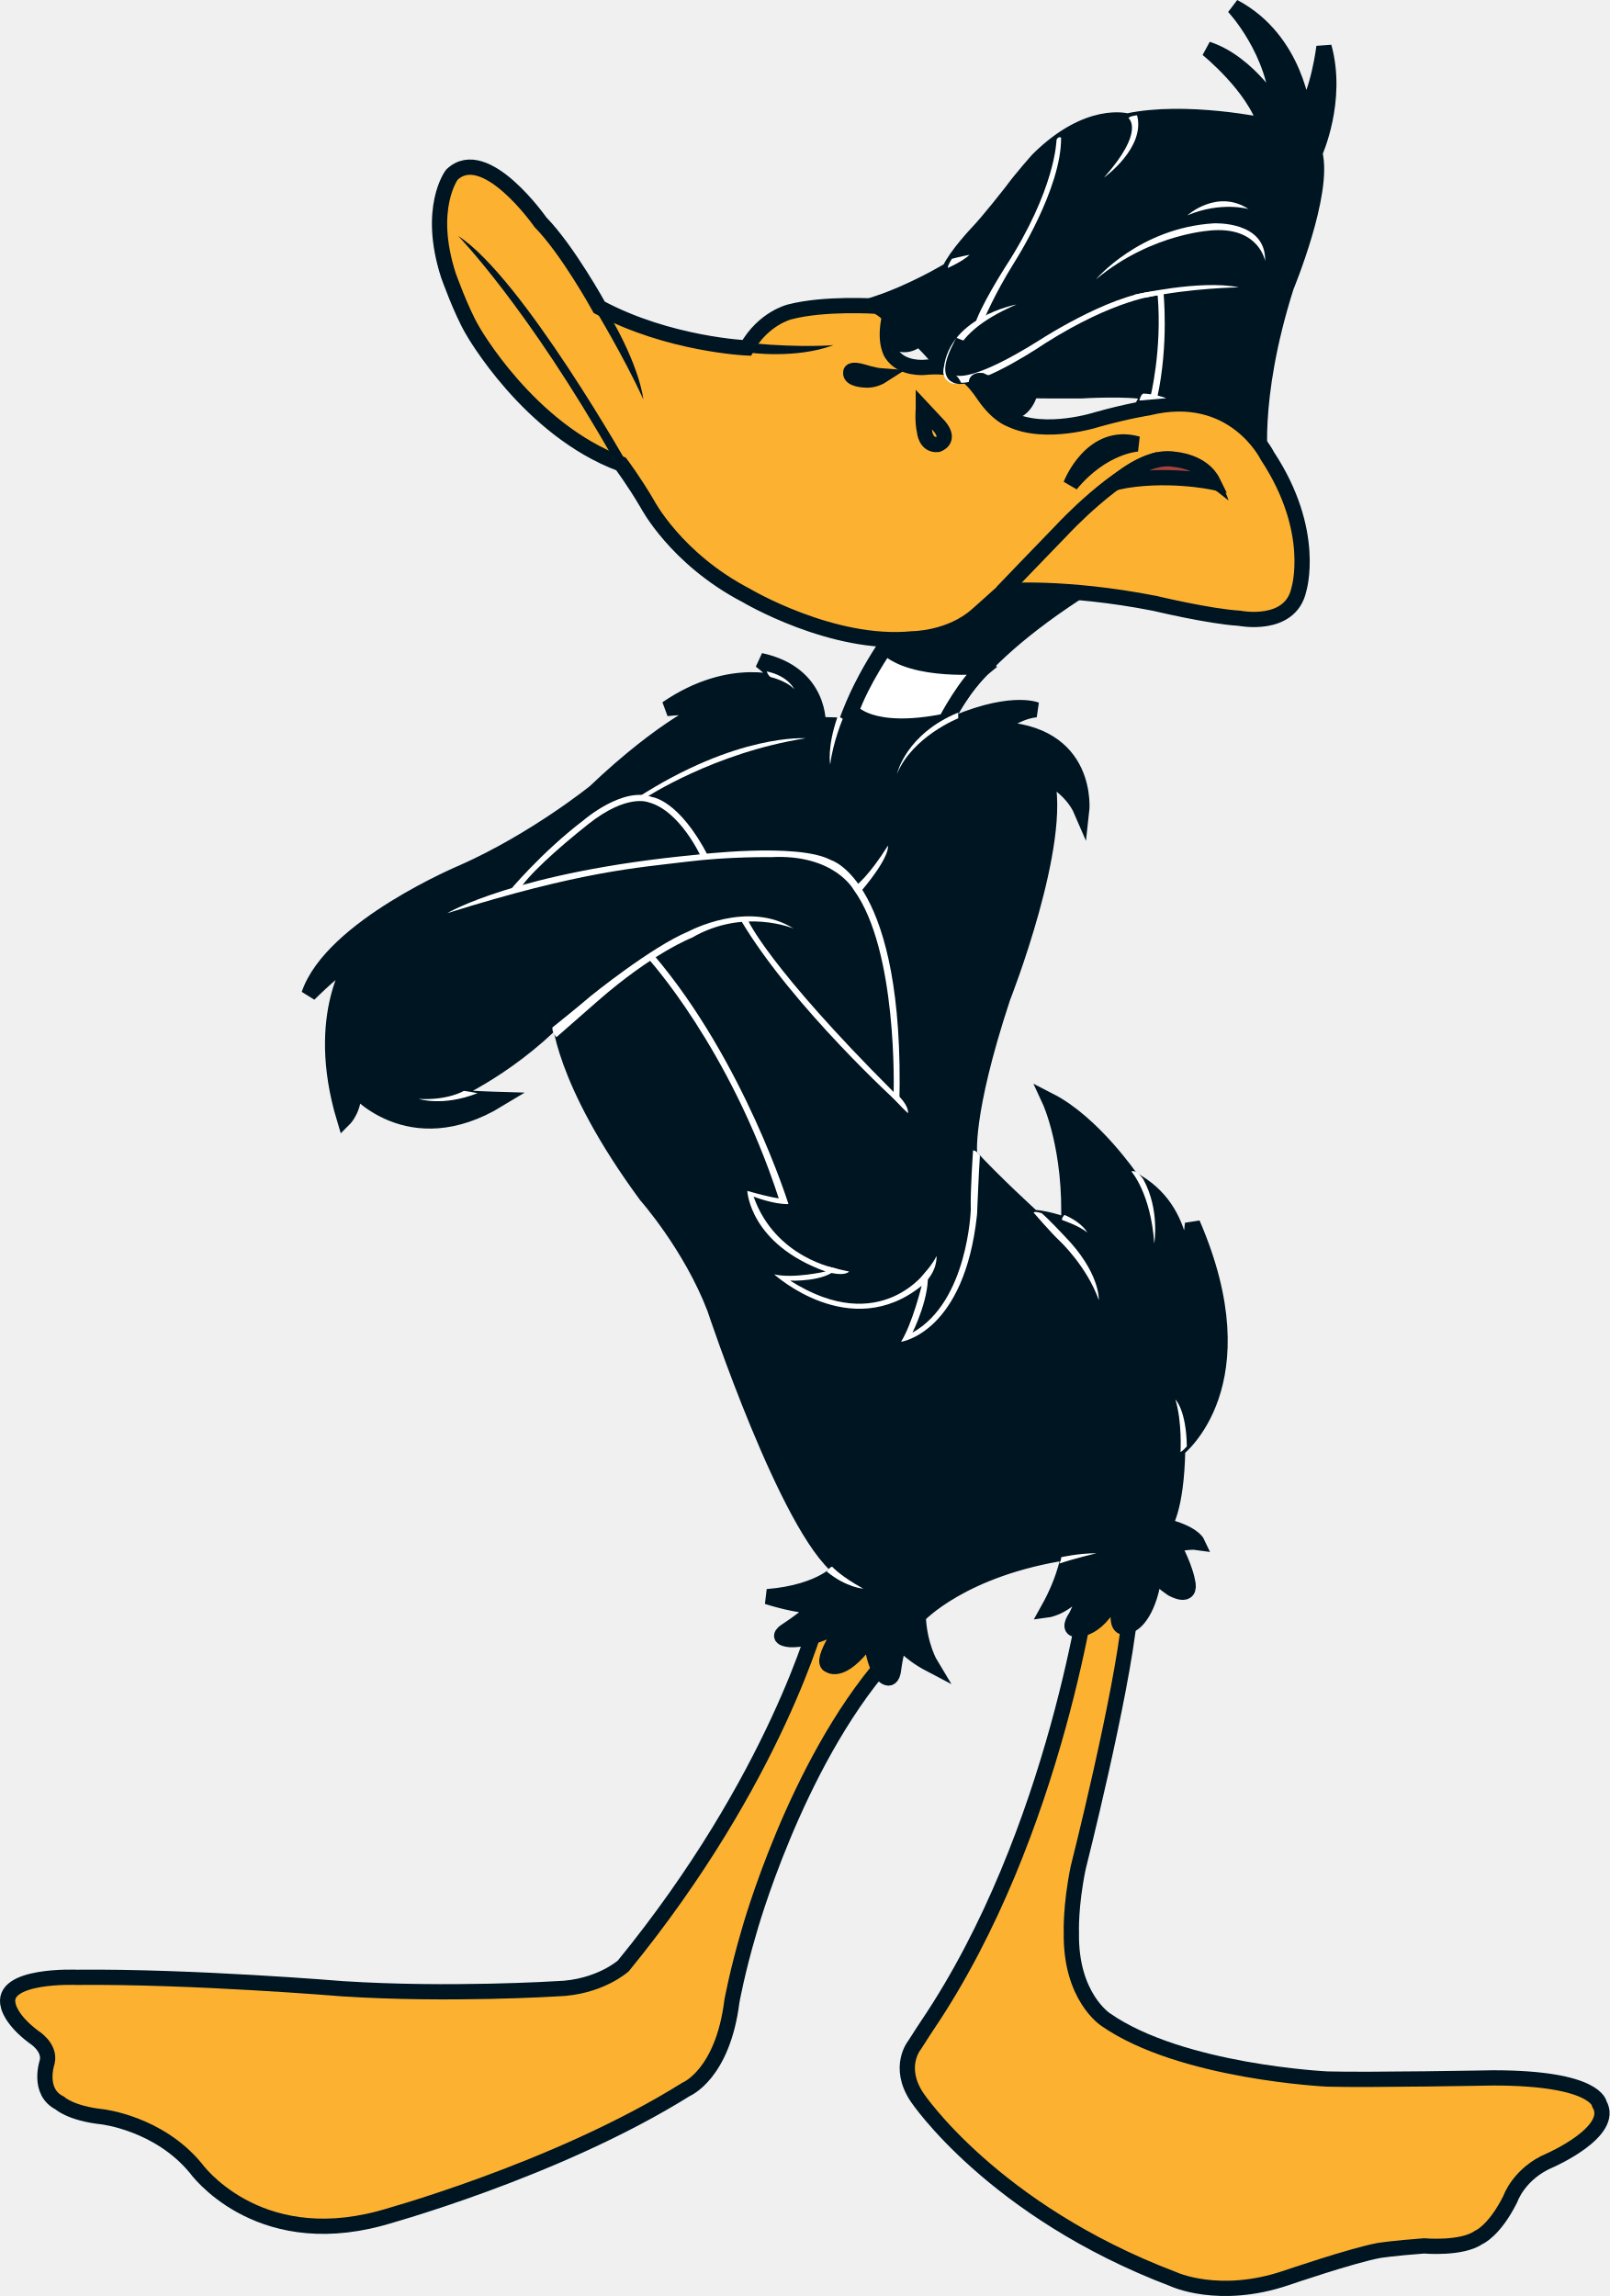
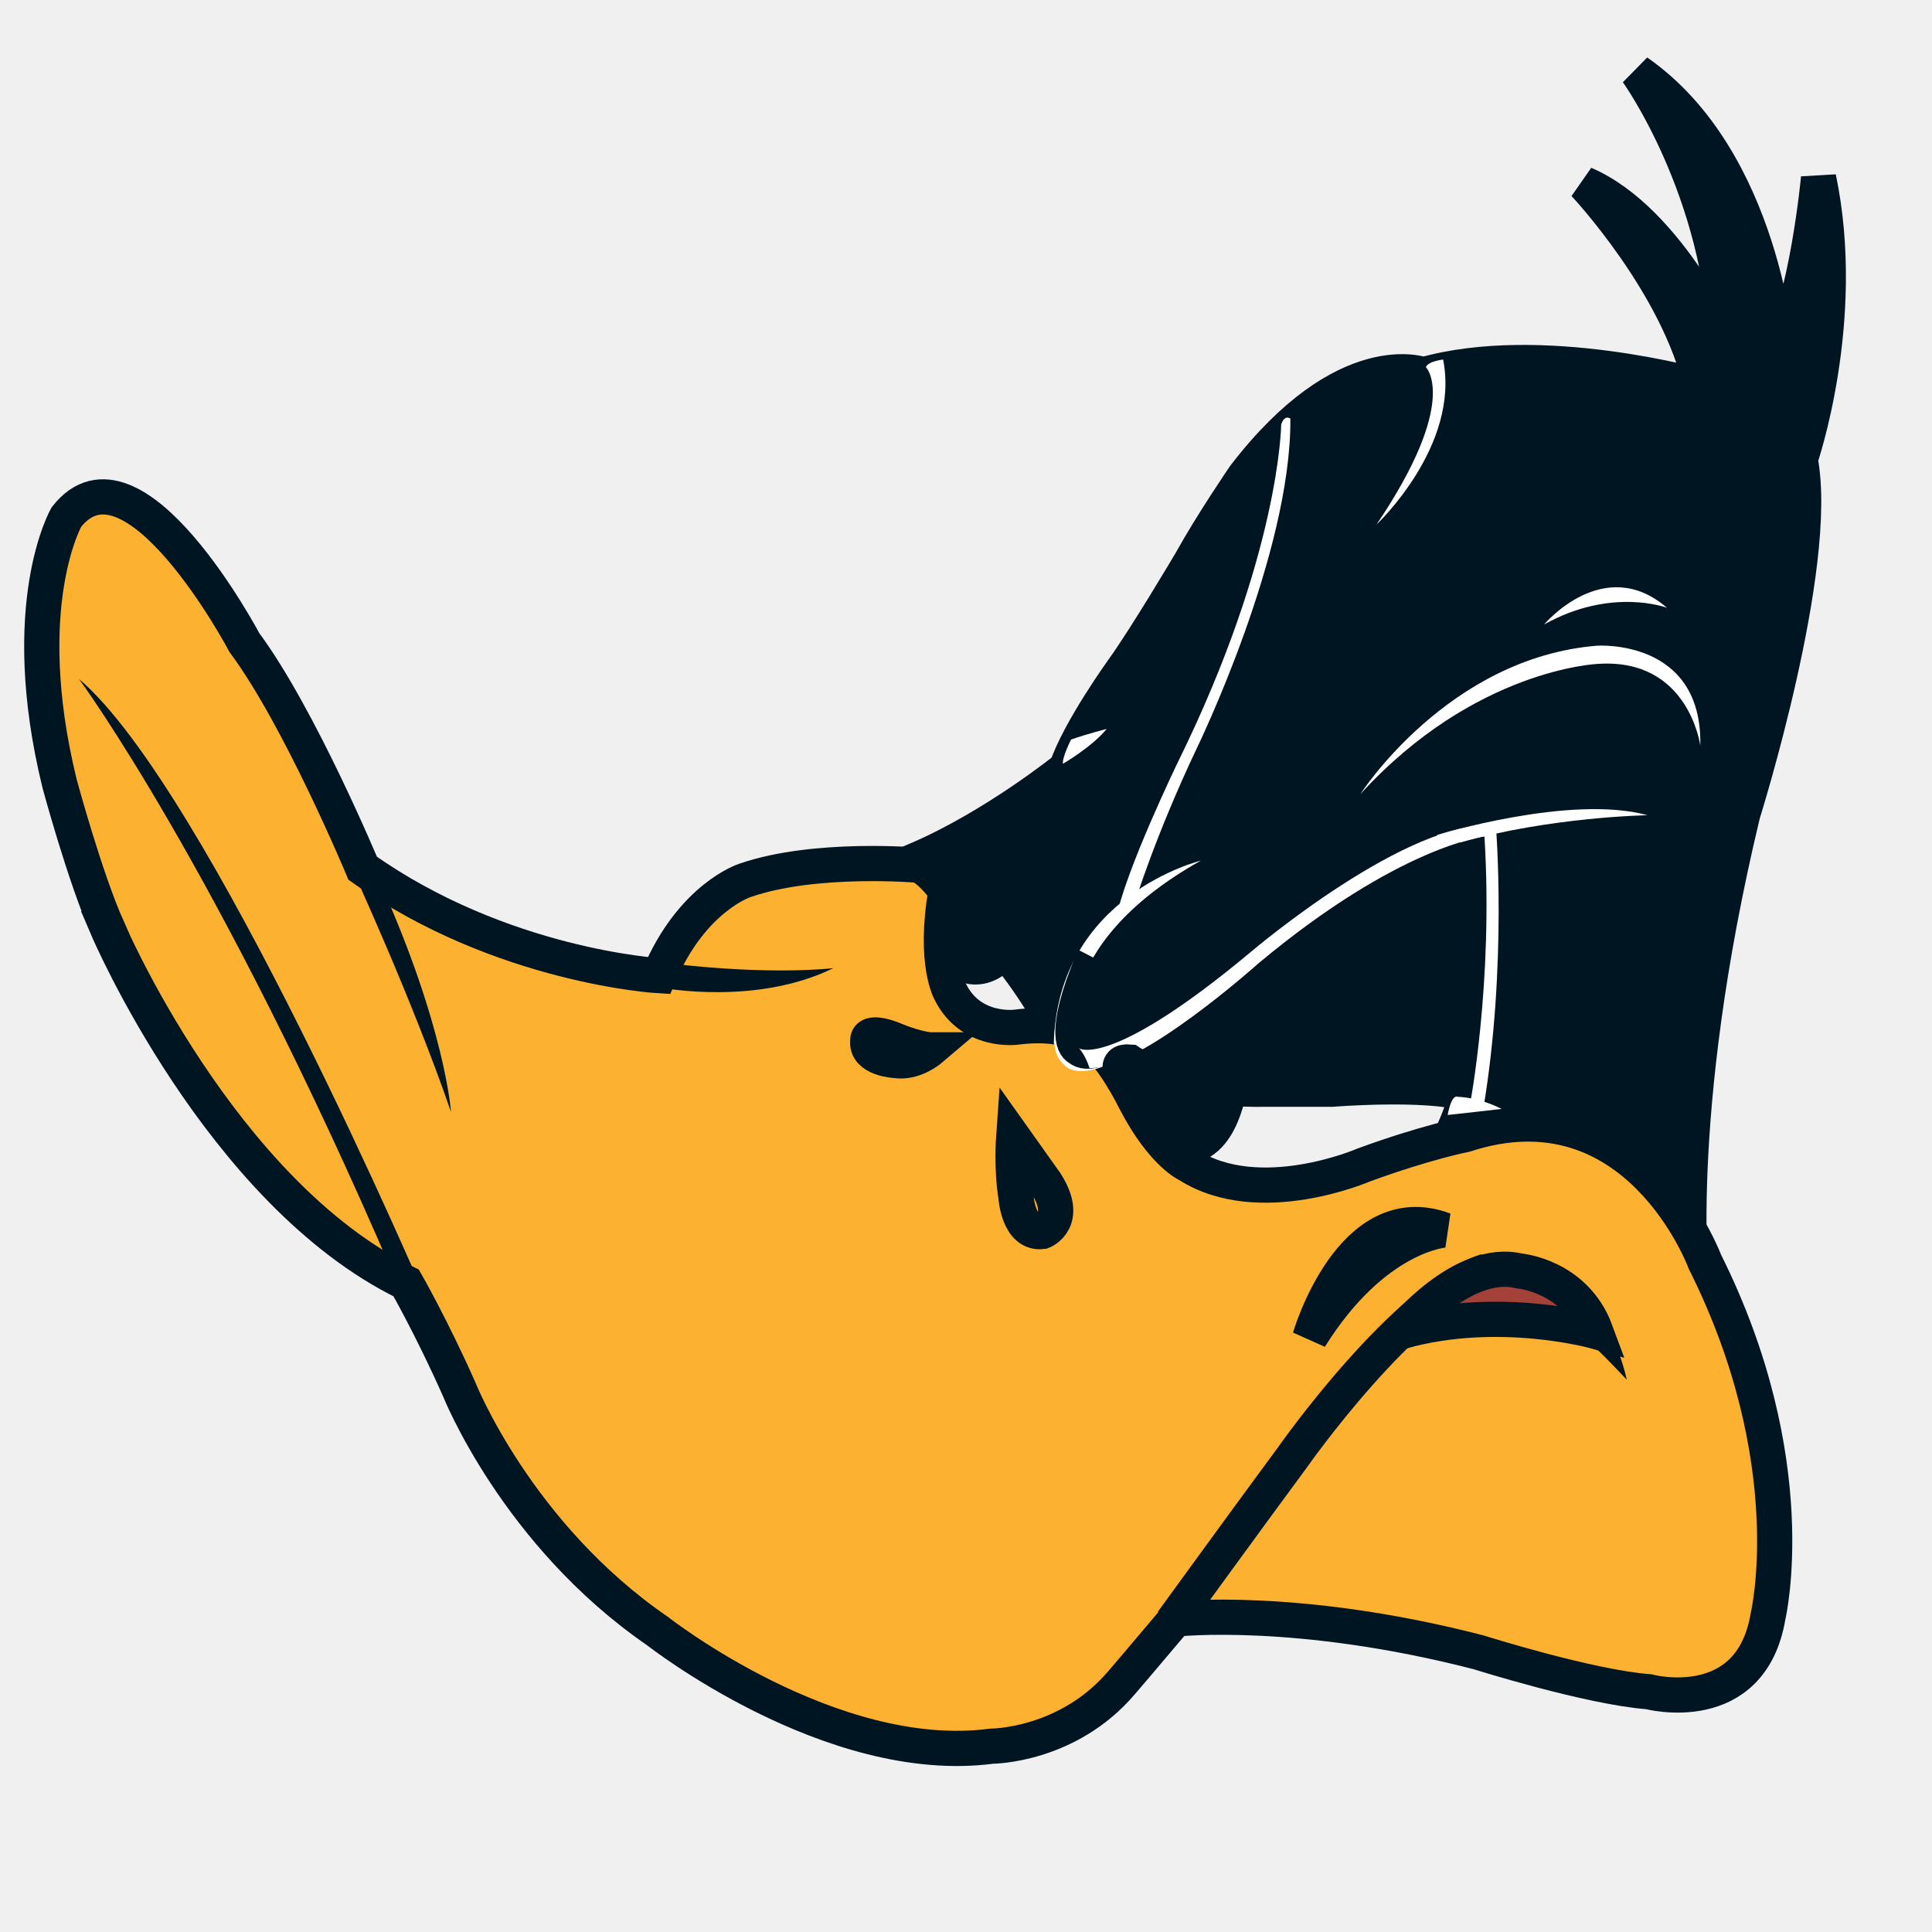
- <svg xmlns="http://www.w3.org/2000/svg" viewBox="0 0 300 427.985" version="1.1" id="svg21997" height="427.985" width="300">
-   <defs id="defs21999" />
-   <g transform="translate(328.81,-4.180767)" id="layer1">
-     <g id="g21870" transform="matrix(2.274353,0,0,2.274353,-131.1067,-1768.895)">
-       <path id="path9728" style="fill:#fcb131;fill-opacity:1;fill-rule:nonzero;stroke:none" d="m 2.471,908.585 c 0,0 -2.716,21.171 -13.396,37.004 0,0 -0.562,0.843 -1.03,1.591 0,0 -1.499,1.781 0.186,4.31 0,0 6.184,9.274 20.985,14.895 0,0 3.748,1.78 9.275,-0.092 0,0 5.34,-1.827 7.589,-2.249 0,0 1.17,-0.188 3.7,-0.376 0,0 3.09,0.281 4.495,-0.701 0,0 1.266,-0.515 2.578,-3.139 0,0 0.703,-2.107 3.279,-3.185 0,0 5.34,-2.342 4.029,-4.59 0,0 -0.189,-2.155 -8.713,-2.155 0,0 -10.211,0.188 -13.584,0.094 0,0 -11.99,-0.562 -18.174,-4.871 0,0 -2.905,-1.874 -2.81,-7.12 0,0 -0.095,-2.154 0.561,-5.34 0,0 3.559,-14.051 4.216,-20.61 0,0 2.81,-7.681 -3.186,-3.465" />
-       <path id="path9732" style="fill:none;stroke:#001522;stroke-width:1.25;stroke-linecap:butt;stroke-linejoin:miter;stroke-miterlimit:4;stroke-dasharray:none;stroke-opacity:1" d="m 2.471,908.585 c 0,0 -2.716,21.171 -13.396,37.004 0,0 -0.562,0.843 -1.03,1.591 0,0 -1.499,1.781 0.186,4.31 0,0 6.184,9.274 20.985,14.895 0,0 3.748,1.78 9.275,-0.092 0,0 5.34,-1.827 7.589,-2.249 0,0 1.17,-0.188 3.7,-0.376 0,0 3.09,0.281 4.495,-0.701 0,0 1.266,-0.515 2.578,-3.139 0,0 0.703,-2.107 3.279,-3.185 0,0 5.34,-2.342 4.029,-4.59 0,0 -0.189,-2.155 -8.713,-2.155 0,0 -10.211,0.188 -13.584,0.094 0,0 -11.99,-0.562 -18.174,-4.871 0,0 -2.905,-1.874 -2.81,-7.12 0,0 -0.095,-2.154 0.561,-5.34 0,0 3.559,-14.051 4.216,-20.61 0,0 2.81,-7.681 -3.186,-3.465 z" />
-       <path id="path9736" style="fill:#fcb131;fill-opacity:1;fill-rule:nonzero;stroke:none" d="m -19.825,912.051 c 0,0 -3.465,13.304 -16.017,28.668 0,0 -1.969,1.779 -5.434,1.873 0,0 -8.854,0.561 -17.566,0 0,0 -12.414,-1.031 -21.781,-0.936 0,0 -6.369,-0.281 -5.62,2.341 0,0 0.188,1.124 2.061,2.529 0,0 1.405,0.844 1.124,2.061 0,0 -0.844,2.436 1.03,3.373 0,0 0.891,0.844 3.467,1.124 0,0 4.636,0.516 7.681,4.216 0,0 4.871,6.839 15.082,4.121 0,0 14.394,-3.884 25.106,-10.586 0,0 2.998,-1.216 3.748,-7.211 0,0 0.444,-2.466 1.405,-5.715 0,0 3.748,-13.585 11.148,-22.109 0,0 1.686,-5.06 -1.78,-5.06 0,0 -3.185,0.751 -3.654,1.312" />
-       <path id="path9740" style="fill:none;stroke:#001522;stroke-width:1.25;stroke-linecap:butt;stroke-linejoin:miter;stroke-miterlimit:4;stroke-dasharray:none;stroke-opacity:1" d="m -19.825,912.051 c 0,0 -3.465,13.304 -16.017,28.668 0,0 -1.969,1.779 -5.434,1.873 0,0 -8.854,0.561 -17.566,0 0,0 -12.414,-1.031 -21.781,-0.936 0,0 -6.369,-0.281 -5.62,2.341 0,0 0.188,1.124 2.061,2.529 0,0 1.405,0.844 1.124,2.061 0,0 -0.844,2.436 1.03,3.373 0,0 0.891,0.844 3.467,1.124 0,0 4.636,0.516 7.681,4.216 0,0 4.871,6.839 15.082,4.121 0,0 14.394,-3.884 25.106,-10.586 0,0 2.998,-1.216 3.748,-7.211 0,0 0.444,-2.466 1.405,-5.715 0,0 3.748,-13.585 11.148,-22.109 0,0 1.686,-5.06 -1.78,-5.06 0,0 -3.185,0.751 -3.654,1.312 z" />
-       <path id="path9744" style="fill:#001522;fill-opacity:1;fill-rule:nonzero;stroke:none" d="m 9.217,906.195 c 0,0 1.311,-0.281 1.966,-0.186 0,0 -0.374,-0.796 -2.716,-1.359 0,0 1.031,-1.218 1.125,-6.276 0,0 6.933,-5.294 1.218,-18.503 0,0 -0.281,2.951 -0.843,4.825 0,0 0.795,-5.949 -4.169,-8.477 0,0 -3.104,-4.572 -6.699,-6.419 0,0 1.826,3.935 1.546,10.306 0,0 -1.312,-0.61 -2.951,-0.75 0,0 -3.234,-2.95 -5.152,-5.06 0,0 -0.469,-3.277 2.716,-12.926 0,0 5.059,-12.834 3.561,-18.174 0,0 2.06,0.936 2.904,2.904 0,0 0.749,-6.558 -7.027,-6.746 0,0 1.499,-1.405 3.28,-1.591 0,0 -2.249,-0.938 -7.495,1.499 0,0 0.656,-4.685 11.804,-11.71 0,0 -3.373,-4.685 -7.589,-3.935 0,0 -7.026,5.902 -7.963,7.4 0,0 -2.81,3.466 -4.402,8.057 0,0 -1.5,-0.141 -2.203,-0.046 0,0 0.281,-4.216 -4.731,-5.294 0,0 1.594,1.219 1.875,1.966 0,0 -4.216,-1.685 -9.556,1.969 0,0 2.624,-0.282 3.466,-0.094 0,0 -3.559,1.405 -9.367,6.931 0,0 -4.871,3.935 -10.773,6.559 0,0 -10.774,4.496 -12.648,10.024 0,0 2.717,-2.717 3.841,-3.092 0,0 -3.561,4.591 -0.938,13.304 0,0 0.938,-0.938 0.75,-2.624 0,0 4.496,5.527 11.896,1.031 0,0 -3.279,-0.094 -4.402,-0.281 0,0 4.872,-1.968 9.367,-6.558 0,0 0.095,5.152 7.12,14.707 0,0 3.654,4.121 5.621,9.274 0,0 5.995,18.081 10.304,21.359 0,0 -1.405,1.874 -5.994,2.249 0,0 2.575,0.844 4.075,0.75 0,0 -0.422,0.655 -2.482,2.014 0,0 -1.077,0.609 0.234,0.751 0,0 1.921,0.233 4.825,-1.641 0,0 -2.53,3.514 -1.546,3.748 0,0 1.17,0.936 3.56,-2.717 0,0 -0.376,1.312 0.561,3.232 0,0 0.938,1.311 1.125,-0.188 0,0 0.094,-0.983 0.515,-2.388 0,0 0.561,0.983 2.529,2.014 0,0 -0.936,-1.546 -1.03,-3.981 0,0 3.56,-3.935 12.366,-5.247 0,0 -0.188,1.969 -1.734,4.731 0,0 1.734,-0.234 3.139,-2.482 0,0 0.094,1.171 -0.844,3.045 0,0 -0.655,0.89 -0.092,1.031 0,0 2.106,0.374 3.559,-3.515 0,0 0.069,0.96 0,2.484 0,0 -0.094,1.545 1.265,0.516 0,0 1.359,-0.844 1.734,-4.309 0,0 0,0.561 1.405,1.498 0,0 1.686,0.983 1.265,-0.656 0,0 -0.188,-1.124 -1.171,-2.951" />
-       <path id="path9748" style="fill:none;stroke:#001522;stroke-width:1.25;stroke-linecap:butt;stroke-linejoin:miter;stroke-miterlimit:4;stroke-dasharray:none;stroke-opacity:1" d="m 9.217,906.195 c 0,0 1.311,-0.281 1.966,-0.186 0,0 -0.374,-0.796 -2.716,-1.359 0,0 1.031,-1.218 1.125,-6.276 0,0 6.933,-5.294 1.218,-18.503 0,0 -0.281,2.951 -0.843,4.825 0,0 0.795,-5.949 -4.169,-8.477 0,0 -3.104,-4.572 -6.699,-6.419 0,0 1.826,3.935 1.546,10.306 0,0 -1.312,-0.61 -2.951,-0.75 0,0 -3.234,-2.95 -5.152,-5.06 0,0 -0.469,-3.277 2.716,-12.926 0,0 5.059,-12.834 3.561,-18.174 0,0 2.06,0.936 2.904,2.904 0,0 0.749,-6.558 -7.027,-6.746 0,0 1.499,-1.405 3.28,-1.591 0,0 -2.249,-0.938 -7.495,1.499 0,0 0.656,-4.685 11.804,-11.71 0,0 -3.373,-4.685 -7.589,-3.935 0,0 -7.026,5.902 -7.963,7.4 0,0 -2.81,3.466 -4.402,8.057 0,0 -1.5,-0.141 -2.203,-0.046 0,0 0.281,-4.216 -4.731,-5.294 0,0 1.594,1.219 1.875,1.966 0,0 -4.216,-1.685 -9.556,1.969 0,0 2.624,-0.282 3.466,-0.094 0,0 -3.559,1.405 -9.367,6.931 0,0 -4.871,3.935 -10.773,6.559 0,0 -10.774,4.496 -12.648,10.024 0,0 2.717,-2.717 3.841,-3.092 0,0 -3.561,4.591 -0.938,13.304 0,0 0.938,-0.938 0.75,-2.624 0,0 4.496,5.527 11.896,1.031 0,0 -3.279,-0.094 -4.402,-0.281 0,0 4.872,-1.968 9.367,-6.558 0,0 0.095,5.152 7.12,14.707 0,0 3.654,4.121 5.621,9.274 0,0 5.995,18.081 10.304,21.359 0,0 -1.405,1.874 -5.994,2.249 0,0 2.575,0.844 4.075,0.75 0,0 -0.422,0.655 -2.482,2.014 0,0 -1.077,0.609 0.234,0.751 0,0 1.921,0.233 4.825,-1.641 0,0 -2.53,3.514 -1.546,3.748 0,0 1.17,0.936 3.56,-2.717 0,0 -0.376,1.312 0.561,3.232 0,0 0.938,1.311 1.125,-0.188 0,0 0.094,-0.983 0.515,-2.388 0,0 0.561,0.983 2.529,2.014 0,0 -0.936,-1.546 -1.03,-3.981 0,0 3.56,-3.935 12.366,-5.247 0,0 -0.188,1.969 -1.734,4.731 0,0 1.734,-0.234 3.139,-2.482 0,0 0.094,1.171 -0.844,3.045 0,0 -0.655,0.89 -0.092,1.031 0,0 2.106,0.374 3.559,-3.515 0,0 0.069,0.96 0,2.484 0,0 -0.094,1.545 1.265,0.516 0,0 1.359,-0.844 1.734,-4.309 0,0 0,0.561 1.405,1.498 0,0 1.686,0.983 1.265,-0.656 0,0 -0.188,-1.124 -1.171,-2.951 z" />
-       <path id="path9752" style="fill:#001522;fill-opacity:1;fill-rule:nonzero;stroke:none" d="m 16.43,817.996 c 0,0 -0.932,-5.446 2.061,-14.895 0,0 3.185,-7.683 2.341,-10.963 0,0 1.969,-4.309 0.75,-8.71 0,0 -0.469,3.84 -1.686,5.433 0,0 -0.562,-5.995 -5.714,-8.713 0,0 3.466,3.655 3.654,8.619 0,0 -2.344,-4.027 -5.809,-5.152 0,0 3.841,3.091 4.777,6.277 0,0 -6.558,-1.406 -11.336,-0.375 0,0 -3.184,-0.936 -7.306,3.139 0,0 -1.311,1.451 -2.201,2.669 0,0 -1.827,2.342 -2.764,3.325 0,0 -1.78,1.874 -2.295,3.046 0,0 -2.904,1.78 -6.043,2.81 0,0 3.652,2.435 5.434,4.965 0,0 0.562,0.141 0.936,-0.141 0,0 0,0.421 0.515,0.703 0,0 0.375,0.47 1.219,0.329 0,0 1.216,1.311 6.043,1.265 l 2.716,0 c 0,0 3.84,-0.235 5.526,0.14 0,0 -0.515,1.405 -1.264,2.061 0,0 -0.328,2.67 4.543,3.514 0,0 4.31,2.248 5.902,0.655" />
-       <path id="path9756" style="fill:none;stroke:#001522;stroke-width:1.25;stroke-linecap:butt;stroke-linejoin:miter;stroke-miterlimit:4;stroke-dasharray:none;stroke-opacity:1" d="m 16.43,817.996 c 0,0 -0.932,-5.446 2.061,-14.895 0,0 3.185,-7.683 2.341,-10.963 0,0 1.969,-4.309 0.75,-8.71 0,0 -0.469,3.84 -1.686,5.433 0,0 -0.562,-5.995 -5.714,-8.713 0,0 3.466,3.655 3.654,8.619 0,0 -2.344,-4.027 -5.809,-5.152 0,0 3.841,3.091 4.777,6.277 0,0 -6.558,-1.406 -11.336,-0.375 0,0 -3.184,-0.936 -7.306,3.139 0,0 -1.311,1.451 -2.201,2.669 0,0 -1.827,2.342 -2.764,3.325 0,0 -1.78,1.874 -2.295,3.046 0,0 -2.904,1.78 -6.043,2.81 0,0 3.652,2.435 5.434,4.965 0,0 0.562,0.141 0.936,-0.141 0,0 0,0.421 0.515,0.703 0,0 0.375,0.47 1.219,0.329 0,0 1.216,1.311 6.043,1.265 l 2.716,0 c 0,0 3.84,-0.235 5.526,0.14 0,0 -0.515,1.405 -1.264,2.061 0,0 -0.328,2.67 4.543,3.514 0,0 4.31,2.248 5.902,0.655 z" />
-       <path id="path9760" style="fill:#ffffff;fill-opacity:1;fill-rule:nonzero;stroke:none" d="m -0.339,791.062 c 0,0 -0.048,4.029 -4.215,10.445 0,0 -2.156,3.374 -2.53,4.871 0,0 0.562,-0.421 0.75,-0.468 0,0 0.844,-2.109 2.576,-4.871 0,0 3.84,-5.996 3.794,-10.164 0,0 -0.235,-0.142 -0.375,0.186" />
-       <path id="path9764" style="fill:#ffffff;fill-opacity:1;fill-rule:nonzero;stroke:none" d="m -9.239,801.554 c 0,0 1.171,-0.514 1.781,-1.076 0,0 -0.75,0.14 -1.452,0.328 0,0 -0.375,0.562 -0.329,0.749" />
-       <path id="path9768" style="fill:#ffffff;fill-opacity:1;fill-rule:nonzero;stroke:none" d="m 5.562,789.282 c 0,0 1.406,1.03 -2.013,4.87 0,0 3.419,-2.434 2.716,-5.105 0,0 -0.609,0.049 -0.704,0.235" />
-       <path id="path9772" style="fill:#fcb131;fill-opacity:1;fill-rule:nonzero;stroke:none" d="m -48.21,806.66 c 0,0 4.59,8.151 12.179,10.961 0,0 1.041,1.377 2.155,3.277 0,0 2.342,4.496 8.102,7.496 0,0 7.072,4.215 13.631,3.558 0,0 3.091,0 5.294,-1.966 0,0 0.796,-0.701 2.201,-1.968 0,0 4.964,-0.421 12.365,1.03 0,0 4.497,1.077 6.933,1.219 0,0 4.169,0.844 4.871,-2.341 0,0 1.5,-4.78 -2.576,-10.961 0,0 -2.763,-5.668 -9.789,-3.934 0,0 -1.594,0.234 -4.124,0.936 0,0 -4.261,1.405 -7.165,0 0,0 -1.03,-0.329 -2.155,-1.969 0,0 -0.938,-1.451 -1.686,-1.779 0,0 -0.75,-0.75 -3.184,-0.515 0,0 -1.827,0.188 -2.671,-1.079 0,0 -0.703,-0.89 -0.188,-3.139 0,0 -0.61,-0.654 -1.124,-0.795 0,0 -4.216,-0.281 -7.072,0.469 0,0 -2.156,0.515 -3.515,2.95 0,0 -6.415,-0.28 -12.084,-3.325 0,0 -2.575,-4.684 -4.824,-6.98 0,0 -4.544,-6.51 -7.261,-3.886 0,0 -2.061,2.715 -0.281,8.242 0,0 1.031,2.906 1.968,4.497" />
-       <path id="path9776" style="fill:none;stroke:#001522;stroke-width:1.25;stroke-linecap:butt;stroke-linejoin:miter;stroke-miterlimit:4;stroke-dasharray:none;stroke-opacity:1" d="m -48.21,806.66 c 0,0 4.59,8.151 12.179,10.961 0,0 1.041,1.377 2.155,3.277 0,0 2.342,4.496 8.102,7.496 0,0 7.072,4.215 13.631,3.558 0,0 3.091,0 5.294,-1.966 0,0 0.796,-0.701 2.201,-1.968 0,0 4.964,-0.421 12.365,1.03 0,0 4.497,1.077 6.933,1.219 0,0 4.169,0.844 4.871,-2.341 0,0 1.5,-4.78 -2.576,-10.961 0,0 -2.763,-5.668 -9.789,-3.934 0,0 -1.594,0.234 -4.124,0.936 0,0 -4.261,1.405 -7.165,0 0,0 -1.03,-0.329 -2.155,-1.969 0,0 -0.938,-1.451 -1.686,-1.779 0,0 -0.75,-0.75 -3.184,-0.515 0,0 -1.827,0.188 -2.671,-1.079 0,0 -0.703,-0.89 -0.188,-3.139 0,0 -0.61,-0.654 -1.124,-0.795 0,0 -4.216,-0.281 -7.072,0.469 0,0 -2.156,0.515 -3.515,2.95 0,0 -6.415,-0.28 -12.084,-3.325 0,0 -2.575,-4.684 -4.824,-6.98 0,0 -4.544,-6.51 -7.261,-3.886 0,0 -2.061,2.715 -0.281,8.242 0,0 1.031,2.906 1.968,4.497 z" />
-       <path id="path9780" style="fill:#ffffff;fill-opacity:1;fill-rule:nonzero;stroke:none" d="m -7.599,810.922 c 0,0 -1.171,0.376 -1.64,-0.092 0,0 -0.561,-0.281 -0.28,-1.265 l 0.703,0 c 0,0 -0.141,0.655 0.235,0.796 0,0 0.655,0.141 1.311,-0.092 0,0 -0.094,0.515 -0.329,0.654" />
-       <path id="path9784" style="fill:#ffffff;fill-opacity:1;fill-rule:nonzero;stroke:none" d="m -8.77,810.314 c 0,0 -1.124,-3.092 5.152,-5.761 0,0 -5.855,1.077 -5.996,5.668 0,0 0.609,0 0.844,0.094" />
-       <path id="path9788" style="fill:#001522;fill-opacity:1;fill-rule:nonzero;stroke:none" d="m -5.724,809.517 c 0,0 -2.296,1.266 -2.857,0.844 0,0 -0.75,-0.14 0.328,-2.295 0,0 2.53,0.984 2.53,1.451" />
-       <path id="path9792" style="fill:none;stroke:#001522;stroke-width:1.25;stroke-linecap:butt;stroke-linejoin:miter;stroke-miterlimit:4;stroke-dasharray:none;stroke-opacity:1" d="m -5.724,809.517 c 0,0 -2.296,1.266 -2.857,0.844 0,0 -0.75,-0.14 0.328,-2.295 0,0 2.53,0.984 2.53,1.451 z" />
-       <path id="path9796" style="fill:#ffffff;fill-opacity:1;fill-rule:nonzero;stroke:none" d="m 6.874,811.861 c 0,0 0.797,0 1.78,0.374 0,0 -1.593,0.14 -2.201,0.188 0,0 0.14,-0.656 0.421,-0.561" />
-       <path id="path9800" style="fill:#ffffff;fill-opacity:1;fill-rule:nonzero;stroke:none" d="m -8.582,810.36 c 0,0 1.265,0.656 7.025,-2.996 0,0 6.465,-4.17 9.977,-3.889 0,0 0.469,4.309 -0.515,8.759 0,0 -0.375,0 -0.562,-0.046 0,0 0.984,-3.841 0.61,-8.385 0,0 -3.466,0.281 -9.229,3.934 0,0 -4.825,3.28 -6.885,3.232 0,0 -0.14,-0.374 -0.421,-0.609" />
-       <path id="path9804" style="fill:#ffffff;fill-opacity:1;fill-rule:nonzero;stroke:none" d="m 6.032,803.756 c 0,0 5.434,-1.265 8.57,-0.609 0,0 -3.96,0.052 -7.634,0.844 0,0 -1.124,-0.048 -0.936,-0.235" />
-       <path id="path9808" style="fill:#ffffff;fill-opacity:1;fill-rule:nonzero;stroke:none" d="m 16.758,800.993 c 0,0 -0.469,-2.716 -4.169,-2.529 0,0 -5.014,0.14 -9.696,4.027 0,0 3.56,-4.215 9.649,-4.59 0,0 4.309,-0.234 4.216,3.091" />
-       <path id="path9812" style="fill:#ffffff;fill-opacity:1;fill-rule:nonzero;stroke:none" d="m 15.4,796.73 c 0,0 -2.249,-0.655 -5.013,0.515 0,0 2.436,-2.203 5.013,-0.515" />
-       <path id="path9816" style="fill:#001522;fill-opacity:1;fill-rule:nonzero;stroke:none" d="m -11.674,807.363 c 0,0 -1.03,1.076 -2.295,0 0,0 -0.046,-1.124 0.235,-1.546 0,0 0.936,0.234 2.06,1.546" />
-       <path id="path9820" style="fill:none;stroke:#001522;stroke-width:1.25;stroke-linecap:butt;stroke-linejoin:miter;stroke-miterlimit:4;stroke-dasharray:none;stroke-opacity:1" d="m -11.674,807.363 c 0,0 -1.03,1.076 -2.295,0 0,0 -0.046,-1.124 0.235,-1.546 0,0 0.936,0.234 2.06,1.546 z" />
-       <path id="path9824" style="fill:#001522;fill-opacity:1;fill-rule:nonzero;stroke:none" d="m -2.493,811.719 c 0,0 -0.515,2.389 -2.716,1.451 0,0 -1.031,-1.124 -1.546,-1.92 0,0 -0.469,-0.514 0.234,-0.468 0,0 1.171,0.608 4.029,0.936" />
-       <path id="path9828" style="fill:none;stroke:#001522;stroke-width:1.25;stroke-linecap:butt;stroke-linejoin:miter;stroke-miterlimit:4;stroke-dasharray:none;stroke-opacity:1" d="m -2.493,811.719 c 0,0 -0.515,2.389 -2.716,1.451 0,0 -1.031,-1.124 -1.546,-1.92 0,0 -0.469,-0.514 0.234,-0.468 0,0 1.171,0.608 4.029,0.936 z" />
-       <path id="path9832" style="fill:#001522;fill-opacity:1;fill-rule:nonzero;stroke:none" d="m -25.585,808.488 c 0,0 3.84,0.561 6.979,-0.609 0,0 -2.435,0.233 -6.651,-0.142 0,0 -0.562,0.516 -0.328,0.751" />
-       <path id="path9836" style="fill:#001522;fill-opacity:1;fill-rule:nonzero;stroke:none" d="m -38.279,804.74 c 0,0 2.482,4.075 4.076,7.588 0,0 -0.235,-2.623 -2.905,-7.12 0,0 -1.077,-0.749 -1.171,-0.468" />
-       <path id="path9840" style="fill:#001522;fill-opacity:1;fill-rule:nonzero;stroke:none" d="m -35.235,818.09 c 0,0 -8.899,-15.786 -14.145,-19.159 0,0 5.668,5.809 12.786,18.363 0,0 1.171,1.218 1.359,0.796" />
-       <path id="path9844" style="fill:none;stroke:#001522;stroke-width:1.25;stroke-linecap:butt;stroke-linejoin:miter;stroke-miterlimit:4;stroke-dasharray:none;stroke-opacity:1" d="m -4.788,828.113 c 0,0 3.139,-3.279 4.918,-5.105 0,0 4.544,-4.919 7.916,-5.761" />
-       <path id="path9848" style="fill:#a44138;fill-opacity:1;fill-rule:nonzero;stroke:none" d="m 4.58,819.12 c 0,0 2.482,-2.296 4.777,-1.874 0,0 2.295,0.14 3.139,1.874 0,0 -3.934,-0.844 -7.916,0" />
-       <path id="path9852" style="fill:none;stroke:#001522;stroke-width:1.25;stroke-linecap:butt;stroke-linejoin:miter;stroke-miterlimit:4;stroke-dasharray:none;stroke-opacity:1" d="m 4.58,819.12 c 0,0 2.482,-2.296 4.777,-1.874 0,0 2.295,0.14 3.139,1.874 0,0 -3.934,-0.844 -7.916,0 z" />
-       <path id="path9856" style="fill:#001522;fill-opacity:1;fill-rule:nonzero;stroke:none" d="m 12.542,818.418 c 0,0 0.844,0.936 1.219,2.2 0,0 -1.079,-0.89 -1.874,-1.405 0,0 0.42,-0.983 0.655,-0.795" />
-       <path id="path9860" style="fill:#001522;fill-opacity:1;fill-rule:nonzero;stroke:none" d="m 6.313,815.982 c 0,0 -2.857,0.14 -5.48,3.325 0,0 1.686,-4.402 5.48,-3.325" />
-       <path id="path9864" style="fill:none;stroke:#001522;stroke-width:1.25;stroke-linecap:butt;stroke-linejoin:miter;stroke-miterlimit:4;stroke-dasharray:none;stroke-opacity:1" d="m 6.313,815.982 c 0,0 -2.857,0.14 -5.48,3.325 0,0 1.686,-4.402 5.48,-3.325 z" />
-       <path id="path9868" style="fill:none;stroke:#001522;stroke-width:1.25;stroke-linecap:butt;stroke-linejoin:miter;stroke-miterlimit:4;stroke-dasharray:none;stroke-opacity:1" d="m -11.253,813.124 c 0,0 -0.092,0.984 0.095,1.826 0,0 0.092,1.171 1.076,1.077 0,0 1.124,-0.326 0.141,-1.499 0,0 -0.609,-0.655 -1.312,-1.405 z" />
-       <path id="path9872" style="fill:none;stroke:#001522;stroke-width:1.25;stroke-linecap:butt;stroke-linejoin:miter;stroke-miterlimit:4;stroke-dasharray:none;stroke-opacity:1" d="m -14.672,810.408 c 0,0 -0.655,0.421 -1.405,0.329 0,0 -1.218,-0.048 -1.124,-0.61 0,0 -0.094,-0.375 1.03,-0.048 0,0 0.844,0.281 1.499,0.329 z" />
-       <path id="path9876" style="fill:#ffffff;fill-opacity:1;fill-rule:nonzero;stroke:none" d="m -41.652,863.805 c 0,0 2.109,-1.686 3.139,-2.576 0,0 4.965,-4.027 8.01,-5.293 0,0 4.871,-2.624 8.617,-0.234 0,0 -4.074,-1.732 -8.336,0.749 0,0 -3.186,1.219 -7.73,5.199 0,0 -1.826,1.594 -3.371,2.953 0,0 -0.375,-0.375 -0.329,-0.797" />
-       <path id="path9880" style="fill:#ffffff;fill-opacity:1;fill-rule:nonzero;stroke:none" d="m -7.177,873.876 c 0,0 -0.235,3.325 -0.188,4.871 0,0 -0.235,7.541 -4.779,10.07 0,0 1.548,-3.091 1.219,-5.151 0,0 -3.794,5.621 -11.241,0.89 0,0 2.831,0.119 3.84,-0.984 0,0 -5.058,-0.843 -6.839,-5.902 0,0 1.686,0.656 2.857,0.609 0,0 -3.652,-11.71 -11.006,-20.375 l -0.516,0.234 c 0,0 6.697,7.308 10.727,19.672 0,0 -0.611,-0.046 -2.578,-0.609 0,0 0.188,4.357 6.418,6.605 0,0 -2.624,0.61 -4.216,0.234 0,0 6.23,5.668 12.086,0.939 0,0 -0.751,3.09 -1.688,4.59 0,0 5.2,-0.709 6.231,-10.446 0,0 0.139,-3.466 0.234,-4.825 0,0 -0.281,-0.421 -0.562,-0.421" />
-       <path id="path9884" style="fill:#ffffff;fill-opacity:1;fill-rule:nonzero;stroke:none" d="m -11.392,884.227 c 0,0 0.89,-0.983 1.218,-1.686 0,0 0.141,1.265 -1.218,2.438 l 0,-0.751 z" />
-       <path id="path9888" style="fill:#ffffff;fill-opacity:1;fill-rule:nonzero;stroke:none" d="m -18.935,883.432 c 0,0 0.89,0.235 1.593,0.375 0,0 -0.28,0.468 -1.92,0 0,0 0.046,-0.422 0.328,-0.375" />
-       <path id="path9892" style="fill:#ffffff;fill-opacity:1;fill-rule:nonzero;stroke:none" d="m -25.585,855.094 c 0,0 1.686,3.792 11.898,14.004 0,0 0.344,-11.639 -3.279,-16.581 0,0 -1.593,-2.951 -6.793,-2.67 0,0 -3.369,-0.06 -6.885,0.375 -3.991,0.495 -8.571,0.749 -19.626,4.216 0,0 5.621,-3.374 20.33,-4.779 0,0 8.36,-1.038 11.1,0.421 0,0 6.09,1.688 5.621,20.001 0,0 -8.748,-7.941 -12.975,-15.036 0,0 0.234,-0.234 0.609,0.049" />
-       <path id="path9896" style="fill:#ffffff;fill-opacity:1;fill-rule:nonzero;stroke:none" d="m -29.45,849.87 c 0,0 -1.716,-3.837 -4.332,-4.52 0,0 -1.729,-0.743 -4.918,1.781 -2.703,2.138 -5.152,4.402 -5.669,5.433 0,0 -0.609,0.048 -0.843,0.094 0,0 2.623,-3.184 6.135,-5.855 0,0 3.228,-2.794 5.621,-1.873 0,0 2.203,0.234 4.59,4.87 0,0 -0.398,0.165 -0.585,0.07" />
-       <path id="path9900" style="fill:#ffffff;fill-opacity:1;fill-rule:nonzero;stroke:none" d="m -34.017,844.976 c 0,0 5.62,-3.701 13.115,-4.871 0,0 -5.62,-0.422 -13.865,4.918 0,0 0.468,-0.14 0.75,-0.046" />
-       <path id="path9904" style="fill:#ffffff;fill-opacity:1;fill-rule:nonzero;stroke:none" d="m -17.857,838.511 c 0,0 -0.796,1.875 -1.031,3.748 0,0 -0.274,-1.421 0.61,-3.934 0,0 0.329,0.094 0.421,0.186" />
-       <path id="path9908" style="fill:#ffffff;fill-opacity:1;fill-rule:nonzero;stroke:none" d="m -23.759,835.092 c 0,0 1.266,0.281 1.92,0.985 0,0 -0.469,-1.077 -2.248,-1.452 0,0 0.092,0.329 0.328,0.468" />
-       <path id="path9912" style="fill:#ffffff;fill-opacity:1;fill-rule:nonzero;stroke:none" d="m -48.912,869.005 c 0,0 -1.312,0.795 -3.7,0.655 0,0 1.966,0.656 4.824,-0.469 0,0 -0.985,-0.186 -1.124,-0.186" />
-       <path id="path9916" style="fill:#ffffff;fill-opacity:1;fill-rule:nonzero;stroke:none" d="m -13.735,869.567 c 0,0 0.609,0.704 1.219,1.265 0,0 0.185,-0.561 -1.032,-1.686 0,0 -0.515,0.235 -0.186,0.421" />
-       <path id="path9920" style="fill:#ffffff;fill-opacity:1;fill-rule:nonzero;stroke:none" d="m -16.733,852.141 c 0,0 0.983,-0.703 2.576,-3.231 0,0 0.281,0.797 -2.249,3.794 l -0.328,-0.562 z" />
-       <path id="path9924" style="fill:#ffffff;fill-opacity:1;fill-rule:nonzero;stroke:none" d="m -18.701,908.023 c 0,0 0.655,0.75 2.529,1.78 0,0 -1.405,-0.092 -2.998,-1.405 0,0 0.33,-0.469 0.469,-0.375" />
-       <path id="path9928" style="fill:#ffffff;fill-opacity:1;fill-rule:nonzero;stroke:none" d="m 0.036,907.227 c 0,0 1.405,-0.329 2.904,-0.329 0,0 -1.78,0.421 -3.045,0.844 0,0 0.188,-0.376 0.141,-0.515" />
-       <path id="path9932" style="fill:#ffffff;fill-opacity:1;fill-rule:nonzero;stroke:none" d="m 9.825,898.609 c 0,0 0.141,-2.482 -0.421,-4.31 0,0 0.89,0.843 0.938,3.841 0,0 -0.329,0.374 -0.516,0.469" />
-       <path id="path9936" style="fill:#ffffff;fill-opacity:1;fill-rule:nonzero;stroke:none" d="m 5.798,875.609 c 0,0 1.593,1.78 1.874,5.902 0,0 0.468,-2.764 -0.89,-5.247 0,0 -0.562,-0.843 -0.984,-0.655" />
-       <path id="path9940" style="fill:#ffffff;fill-opacity:1;fill-rule:nonzero;stroke:none" d="m -2.212,878.982 c 0,0 1.405,1.639 2.156,2.341 0,0 2.199,2.06 3.184,4.825 0,0 0.14,-2.248 -2.857,-5.294 0,0 -1.264,-1.359 -1.828,-1.826 0,0 -0.609,-0.188 -0.655,-0.046" />
-       <path id="path9944" style="fill:#ffffff;fill-opacity:1;fill-rule:nonzero;stroke:none" d="m 0.129,879.591 c 0,0 1.406,0.468 2.061,1.029 0,0 -0.374,-0.794 -1.874,-1.451 0,0 -0.28,0.281 -0.188,0.422" />
-       <path id="path9948" style="fill:#ffffff;fill-opacity:1;fill-rule:nonzero;stroke:none" d="m -6.147,834.202 c 0,0 -5.95,0.609 -8.197,-1.591 0,0 -1.92,2.763 -2.81,5.245 0,0 1.5,2.107 7.729,0.844 0,0 1.639,-3.185 3.279,-4.497" />
-       <path id="path9952" style="fill:none;stroke:#001522;stroke-width:1.25;stroke-linecap:butt;stroke-linejoin:miter;stroke-miterlimit:4;stroke-dasharray:none;stroke-opacity:1" d="m -6.147,834.202 c 0,0 -5.95,0.609 -8.197,-1.591 0,0 -1.92,2.763 -2.81,5.245 0,0 1.5,2.107 7.729,0.844 0,0 1.639,-3.185 3.279,-4.497 z" />
-       <path id="path9956" style="fill:#ffffff;fill-opacity:1;fill-rule:nonzero;stroke:none" d="m -8.395,838.465 c 0,0 -3.748,1.499 -5.011,4.544 0,0 0.703,-3.231 5.011,-5.013 l 0,0.469 z" />
-     </g>
+ <svg xmlns="http://www.w3.org/2000/svg" width="64px" height="64px" id="svg4238" version="1.1">
+   <defs id="defs4240" />
+   <g id="layer1">
+     <path style="fill:#001522;fill-opacity:1;fill-rule:nonzero;stroke:none" d="m 56.058,42.902 c 0,0 -0.757,-5.831 1.674,-15.946 0,0 2.586,-8.225 1.901,-11.736 0,0 1.599,-4.613 0.609,-9.325 0,0 -0.381,4.111 -1.369,5.816 0,0 -0.457,-6.418 -4.64,-9.328 0,0 2.815,3.913 2.967,9.227 0,0 -1.903,-4.312 -4.717,-5.516 0,0 3.119,3.309 3.88,6.721 0,0 -5.325,-1.506 -9.206,-0.401 0,0 -2.585,-1.002 -5.933,3.36 0,0 -1.065,1.554 -1.788,2.857 0,0 -1.484,2.508 -2.244,3.56 0,0 -1.445,2.006 -1.864,3.261 0,0 -2.358,1.906 -4.907,3.008 0,0 2.966,2.607 4.413,5.315 0,0 0.457,0.151 0.76,-0.151 0,0 0,0.451 0.418,0.752 0,0 0.305,0.503 0.99,0.352 0,0 0.988,1.404 4.907,1.354 l 2.206,0 c 0,0 3.118,-0.252 4.488,0.15 0,0 -0.418,1.504 -1.026,2.207 0,0 -0.266,2.858 3.689,3.762 0,0 3.5,2.406 4.793,0.701" id="path9752" />
+     <path style="fill:none;stroke:#001522;stroke-width:1.166;stroke-linecap:butt;stroke-linejoin:miter;stroke-miterlimit:4;stroke-opacity:1;stroke-dasharray:none" d="m 56.058,42.902 c 0,0 -0.757,-5.831 1.674,-15.946 0,0 2.586,-8.225 1.901,-11.736 0,0 1.599,-4.613 0.609,-9.325 0,0 -0.381,4.111 -1.369,5.816 0,0 -0.457,-6.418 -4.64,-9.328 0,0 2.815,3.913 2.967,9.227 0,0 -1.903,-4.312 -4.717,-5.516 0,0 3.119,3.309 3.88,6.721 0,0 -5.325,-1.506 -9.206,-0.401 0,0 -2.585,-1.002 -5.933,3.36 0,0 -1.065,1.554 -1.788,2.857 0,0 -1.484,2.508 -2.244,3.56 0,0 -1.445,2.006 -1.864,3.261 0,0 -2.358,1.906 -4.907,3.008 0,0 2.966,2.607 4.413,5.315 0,0 0.457,0.151 0.76,-0.151 0,0 0,0.451 0.418,0.752 0,0 0.305,0.503 0.99,0.352 0,0 0.988,1.404 4.907,1.354 l 2.206,0 c 0,0 3.118,-0.252 4.488,0.15 0,0 -0.418,1.504 -1.026,2.207 0,0 -0.266,2.858 3.689,3.762 0,0 3.5,2.406 4.793,0.701 z" id="path9756" />
+     <path style="fill:#ffffff;fill-opacity:1;fill-rule:nonzero;stroke:none" d="m 42.441,14.067 c 0,0 -0.039,4.313 -3.423,11.182 0,0 -1.751,3.612 -2.055,5.215 0,0 0.457,-0.451 0.609,-0.501 0,0 0.685,-2.258 2.092,-5.215 0,0 3.118,-6.42 3.081,-10.881 0,0 -0.191,-0.153 -0.305,0.199" id="path9760" />
+     <path style="fill:#ffffff;fill-opacity:1;fill-rule:nonzero;stroke:none" d="m 35.213,25.3 c 0,0 0.951,-0.55 1.447,-1.152 0,0 -0.609,0.15 -1.18,0.351 0,0 -0.305,0.602 -0.267,0.802" id="path9764" />
+     <path style="fill:#ffffff;fill-opacity:1;fill-rule:nonzero;stroke:none" d="m 47.233,12.162 c 0,0 1.142,1.103 -1.634,5.214 0,0 2.776,-2.606 2.206,-5.465 0,0 -0.494,0.052 -0.571,0.252" id="path9768" />
+     <path style="fill:#fcb131;fill-opacity:1;fill-rule:nonzero;stroke:none" d="m 3.566,30.766 c 0,0 3.727,8.727 9.89,11.735 0,0 0.846,1.475 1.75,3.509 0,0 1.902,4.814 6.58,8.025 0,0 5.743,4.513 11.07,3.809 0,0 2.51,0 4.299,-2.105 0,0 0.647,-0.751 1.788,-2.106 0,0 4.031,-0.451 10.041,1.103 0,0 3.652,1.154 5.63,1.305 0,0 3.385,0.903 3.956,-2.507 0,0 1.218,-5.117 -2.092,-11.735 0,0 -2.243,-6.068 -7.949,-4.211 0,0 -1.294,0.25 -3.349,1.002 0,0 -3.46,1.504 -5.818,0 0,0 -0.836,-0.352 -1.75,-2.108 0,0 -0.761,-1.554 -1.369,-1.904 0,0 -0.609,-0.803 -2.585,-0.551 0,0 -1.484,0.201 -2.169,-1.155 0,0 -0.57,-0.953 -0.152,-3.36 0,0 -0.495,-0.7 -0.913,-0.851 0,0 -3.424,-0.301 -5.743,0.502 0,0 -1.751,0.551 -2.854,3.158 0,0 -5.209,-0.3 -9.813,-3.56 0,0 -2.091,-5.014 -3.917,-7.473 0,0 -3.69,-6.97 -5.897,-4.161 0,0 -1.674,2.907 -0.228,8.824 0,0 0.837,3.111 1.598,4.815" id="path9772" />
+     <path style="fill:none;stroke:#001522;stroke-width:1.166;stroke-linecap:butt;stroke-linejoin:miter;stroke-miterlimit:4;stroke-opacity:1;stroke-dasharray:none" d="m 3.566,30.766 c 0,0 3.727,8.727 9.89,11.735 0,0 0.846,1.475 1.75,3.509 0,0 1.902,4.814 6.58,8.025 0,0 5.743,4.513 11.07,3.809 0,0 2.51,0 4.299,-2.105 0,0 0.647,-0.751 1.788,-2.106 0,0 4.031,-0.451 10.041,1.103 0,0 3.652,1.154 5.63,1.305 0,0 3.385,0.903 3.956,-2.507 0,0 1.218,-5.117 -2.092,-11.735 0,0 -2.243,-6.068 -7.949,-4.211 0,0 -1.294,0.25 -3.349,1.002 0,0 -3.46,1.504 -5.818,0 0,0 -0.836,-0.352 -1.75,-2.108 0,0 -0.761,-1.554 -1.369,-1.904 0,0 -0.609,-0.803 -2.585,-0.551 0,0 -1.484,0.201 -2.169,-1.155 0,0 -0.57,-0.953 -0.152,-3.36 0,0 -0.495,-0.7 -0.913,-0.851 0,0 -3.424,-0.301 -5.743,0.502 0,0 -1.751,0.551 -2.854,3.158 0,0 -5.209,-0.3 -9.813,-3.56 0,0 -2.091,-5.014 -3.917,-7.473 0,0 -3.69,-6.97 -5.897,-4.161 0,0 -1.674,2.907 -0.228,8.824 0,0 0.837,3.111 1.598,4.815 z" id="path9776" />
+     <path style="fill:#ffffff;fill-opacity:1;fill-rule:nonzero;stroke:none" d="m 36.545,35.329 c 0,0 -0.951,0.403 -1.332,-0.099 0,0 -0.456,-0.301 -0.227,-1.354 l 0.57,0 c 0,0 -0.115,0.701 0.191,0.852 0,0 0.532,0.151 1.065,-0.099 0,0 -0.076,0.551 -0.267,0.7" id="path9780" />
+     <path style="fill:#ffffff;fill-opacity:1;fill-rule:nonzero;stroke:none" d="m 35.594,34.678 c 0,0 -0.913,-3.311 4.184,-6.168 0,0 -4.755,1.154 -4.869,6.068 0,0 0.494,0 0.685,0.1" id="path9784" />
+     <path style="fill:#001522;fill-opacity:1;fill-rule:nonzero;stroke:none" d="m 38.067,33.825 c 0,0 -1.865,1.356 -2.32,0.903 0,0 -0.609,-0.15 0.266,-2.457 0,0 2.055,1.053 2.055,1.554" id="path9788" />
+     <path style="fill:none;stroke:#001522;stroke-width:1.166;stroke-linecap:butt;stroke-linejoin:miter;stroke-miterlimit:4;stroke-opacity:1;stroke-dasharray:none" d="m 38.067,33.825 c 0,0 -1.865,1.356 -2.32,0.903 0,0 -0.609,-0.15 0.266,-2.457 0,0 2.055,1.053 2.055,1.554 z" id="path9792" />
+     <path style="fill:#ffffff;fill-opacity:1;fill-rule:nonzero;stroke:none" d="m 48.299,36.334 c 0,0 0.648,0 1.445,0.4 0,0 -1.293,0.15 -1.788,0.201 0,0 0.114,-0.703 0.342,-0.601" id="path9796" />
+     <path style="fill:#ffffff;fill-opacity:1;fill-rule:nonzero;stroke:none" d="m 35.747,34.728 c 0,0 1.027,0.703 5.705,-3.208 0,0 5.25,-4.464 8.102,-4.163 0,0 0.381,4.613 -0.418,9.377 0,0 -0.305,0 -0.457,-0.049 0,0 0.799,-4.112 0.495,-8.977 0,0 -2.815,0.301 -7.494,4.211 0,0 -3.918,3.512 -5.591,3.461 0,0 -0.114,-0.4 -0.342,-0.652" id="path9800" />
+     <path style="fill:#ffffff;fill-opacity:1;fill-rule:nonzero;stroke:none" d="m 47.615,27.657 c 0,0 4.413,-1.354 6.959,-0.652 0,0 -3.216,0.056 -6.199,0.903 0,0 -0.913,-0.051 -0.76,-0.252" id="path9804" />
+     <path style="fill:#ffffff;fill-opacity:1;fill-rule:nonzero;stroke:none" d="m 56.325,24.699 c 0,0 -0.381,-2.908 -3.385,-2.707 0,0 -4.072,0.15 -7.874,4.312 0,0 2.891,-4.513 7.835,-4.914 0,0 3.499,-0.25 3.424,3.309" id="path9808" />
+     <path style="fill:#ffffff;fill-opacity:1;fill-rule:nonzero;stroke:none" d="m 55.222,20.135 c 0,0 -1.826,-0.701 -4.071,0.551 0,0 1.978,-2.358 4.071,-0.551" id="path9812" />
+     <path style="fill:#001522;fill-opacity:1;fill-rule:nonzero;stroke:none" d="m 33.236,31.519 c 0,0 -0.836,1.152 -1.864,0 0,0 -0.038,-1.203 0.191,-1.655 0,0 0.76,0.25 1.673,1.655" id="path9816" />
+     <path style="fill:none;stroke:#001522;stroke-width:1.166;stroke-linecap:butt;stroke-linejoin:miter;stroke-miterlimit:4;stroke-opacity:1;stroke-dasharray:none" d="m 33.236,31.519 c 0,0 -0.836,1.152 -1.864,0 0,0 -0.038,-1.203 0.191,-1.655 0,0 0.76,0.25 1.673,1.655 z" id="path9820" />
+     <path style="fill:#001522;fill-opacity:1;fill-rule:nonzero;stroke:none" d="m 40.691,36.182 c 0,0 -0.418,2.557 -2.206,1.554 0,0 -0.837,-1.203 -1.256,-2.056 0,0 -0.381,-0.55 0.19,-0.5 0,0 0.951,0.65 3.272,1.002" id="path9824" />
+     <path style="fill:none;stroke:#001522;stroke-width:1.166;stroke-linecap:butt;stroke-linejoin:miter;stroke-miterlimit:4;stroke-opacity:1;stroke-dasharray:none" d="m 40.691,36.182 c 0,0 -0.418,2.557 -2.206,1.554 0,0 -0.837,-1.203 -1.256,-2.056 0,0 -0.381,-0.55 0.19,-0.5 0,0 0.951,0.65 3.272,1.002 z" id="path9828" />
+     <path style="fill:#001522;fill-opacity:1;fill-rule:nonzero;stroke:none" d="m 21.939,32.723 c 0,0 3.118,0.601 5.667,-0.652 0,0 -1.977,0.249 -5.401,-0.153 0,0 -0.457,0.553 -0.266,0.804" id="path9832" />
+     <path style="fill:#001522;fill-opacity:1;fill-rule:nonzero;stroke:none" d="m 11.63,28.711 c 0,0 2.016,4.363 3.31,8.123 0,0 -0.191,-2.808 -2.359,-7.623 0,0 -0.875,-0.802 -0.951,-0.5" id="path9836" />
+     <path style="fill:#001522;fill-opacity:1;fill-rule:nonzero;stroke:none" d="m 14.103,43.003 c 0,0 -7.226,-16.901 -11.487,-20.511 0,0 4.602,6.219 10.383,19.659 0,0 0.951,1.303 1.103,0.852" id="path9840" />
+     <path style="fill:none;stroke:#001522;stroke-width:1.166;stroke-linecap:butt;stroke-linejoin:miter;stroke-miterlimit:4;stroke-opacity:1;stroke-dasharray:none" d="m 38.828,53.733 c 0,0 2.549,-3.51 3.993,-5.465 0,0 3.69,-5.266 6.429,-6.168" id="path9844" />
+     <path style="fill:#a44138;fill-opacity:1;fill-rule:nonzero;stroke:none" d="m 46.435,44.106 c 0,0 2.016,-2.458 3.88,-2.006 0,0 1.864,0.15 2.549,2.006 0,0 -3.194,-0.903 -6.429,0" id="path9848" />
+     <path style="fill:none;stroke:#001522;stroke-width:1.166;stroke-linecap:butt;stroke-linejoin:miter;stroke-miterlimit:4;stroke-opacity:1;stroke-dasharray:none" d="m 46.435,44.106 c 0,0 2.016,-2.458 3.88,-2.006 0,0 1.864,0.15 2.549,2.006 0,0 -3.194,-0.903 -6.429,0 z" id="path9852" />
+     <path style="fill:#001522;fill-opacity:1;fill-rule:nonzero;stroke:none" d="m 52.901,43.354 c 0,0 0.685,1.002 0.99,2.355 0,0 -0.876,-0.953 -1.522,-1.504 0,0 0.341,-1.052 0.532,-0.851" id="path9856" />
+     <path style="fill:#001522;fill-opacity:1;fill-rule:nonzero;stroke:none" d="m 47.843,40.746 c 0,0 -2.32,0.15 -4.45,3.56 0,0 1.369,-4.713 4.45,-3.56" id="path9860" />
+     <path style="fill:none;stroke:#001522;stroke-width:1.166;stroke-linecap:butt;stroke-linejoin:miter;stroke-miterlimit:4;stroke-opacity:1;stroke-dasharray:none" d="m 47.843,40.746 c 0,0 -2.32,0.15 -4.45,3.56 0,0 1.369,-4.713 4.45,-3.56 z" id="path9864" />
+     <path style="fill:none;stroke:#001522;stroke-width:1.166;stroke-linecap:butt;stroke-linejoin:miter;stroke-miterlimit:4;stroke-opacity:1;stroke-dasharray:none" d="m 33.578,37.686 c 0,0 -0.075,1.053 0.077,1.955 0,0 0.075,1.254 0.874,1.154 0,0 0.913,-0.349 0.115,-1.605 0,0 -0.494,-0.701 -1.066,-1.504 z" id="path9868" />
+     <path style="fill:none;stroke:#001522;stroke-width:1.166;stroke-linecap:butt;stroke-linejoin:miter;stroke-miterlimit:4;stroke-opacity:1;stroke-dasharray:none" d="m 30.801,34.778 c 0,0 -0.532,0.451 -1.141,0.352 0,0 -0.989,-0.051 -0.913,-0.653 0,0 -0.076,-0.401 0.836,-0.051 0,0 0.685,0.301 1.217,0.352 z" id="path9872" />
  </g>
</svg>
